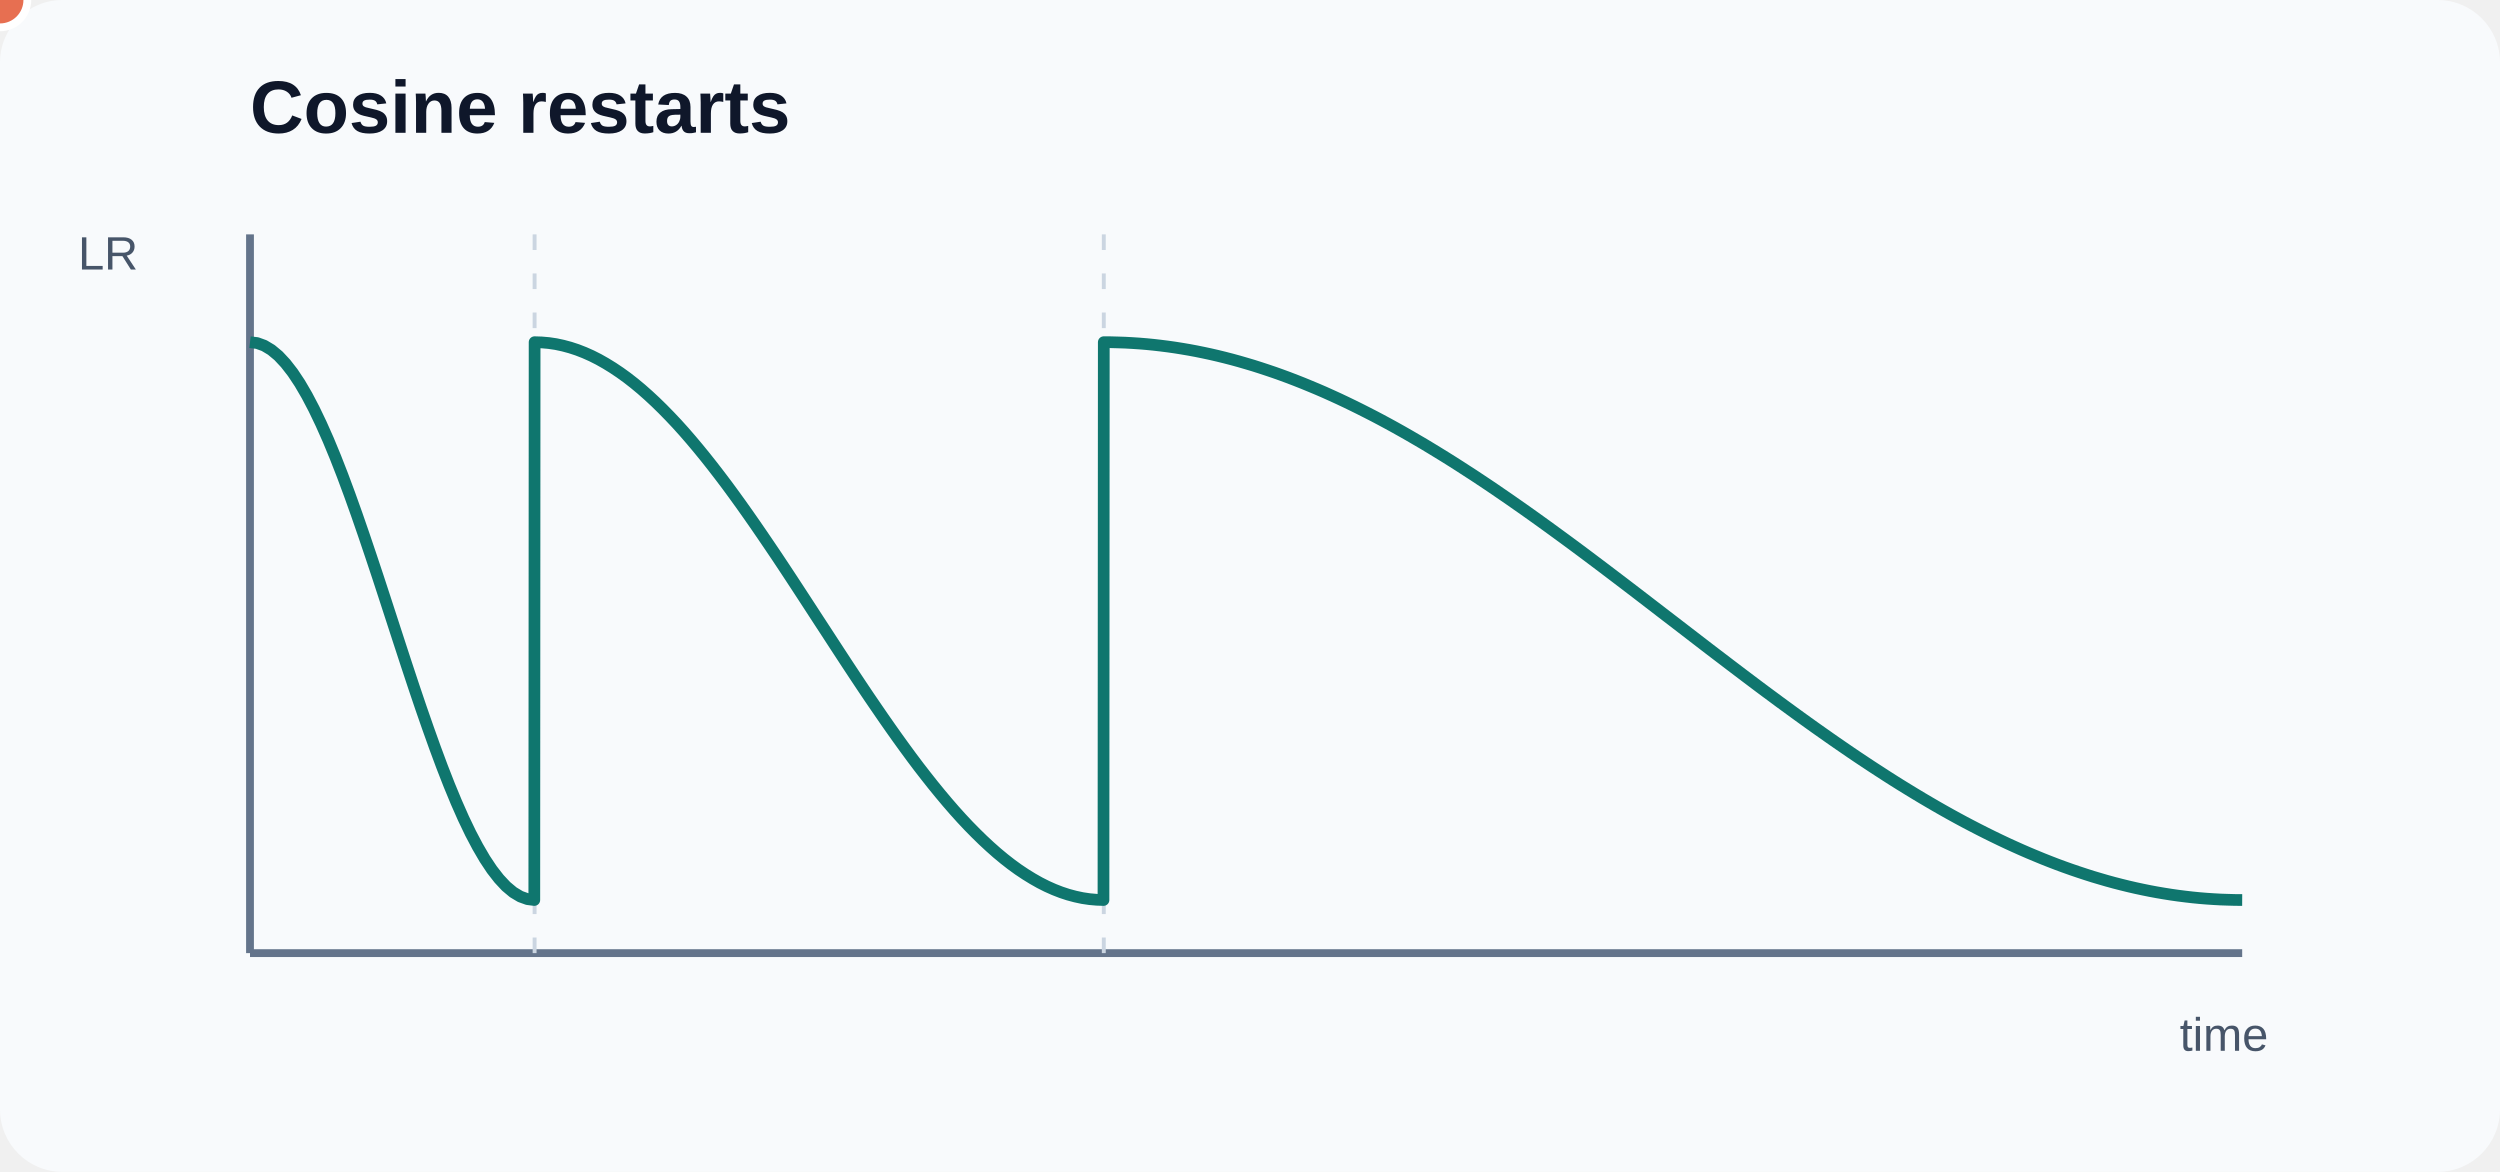
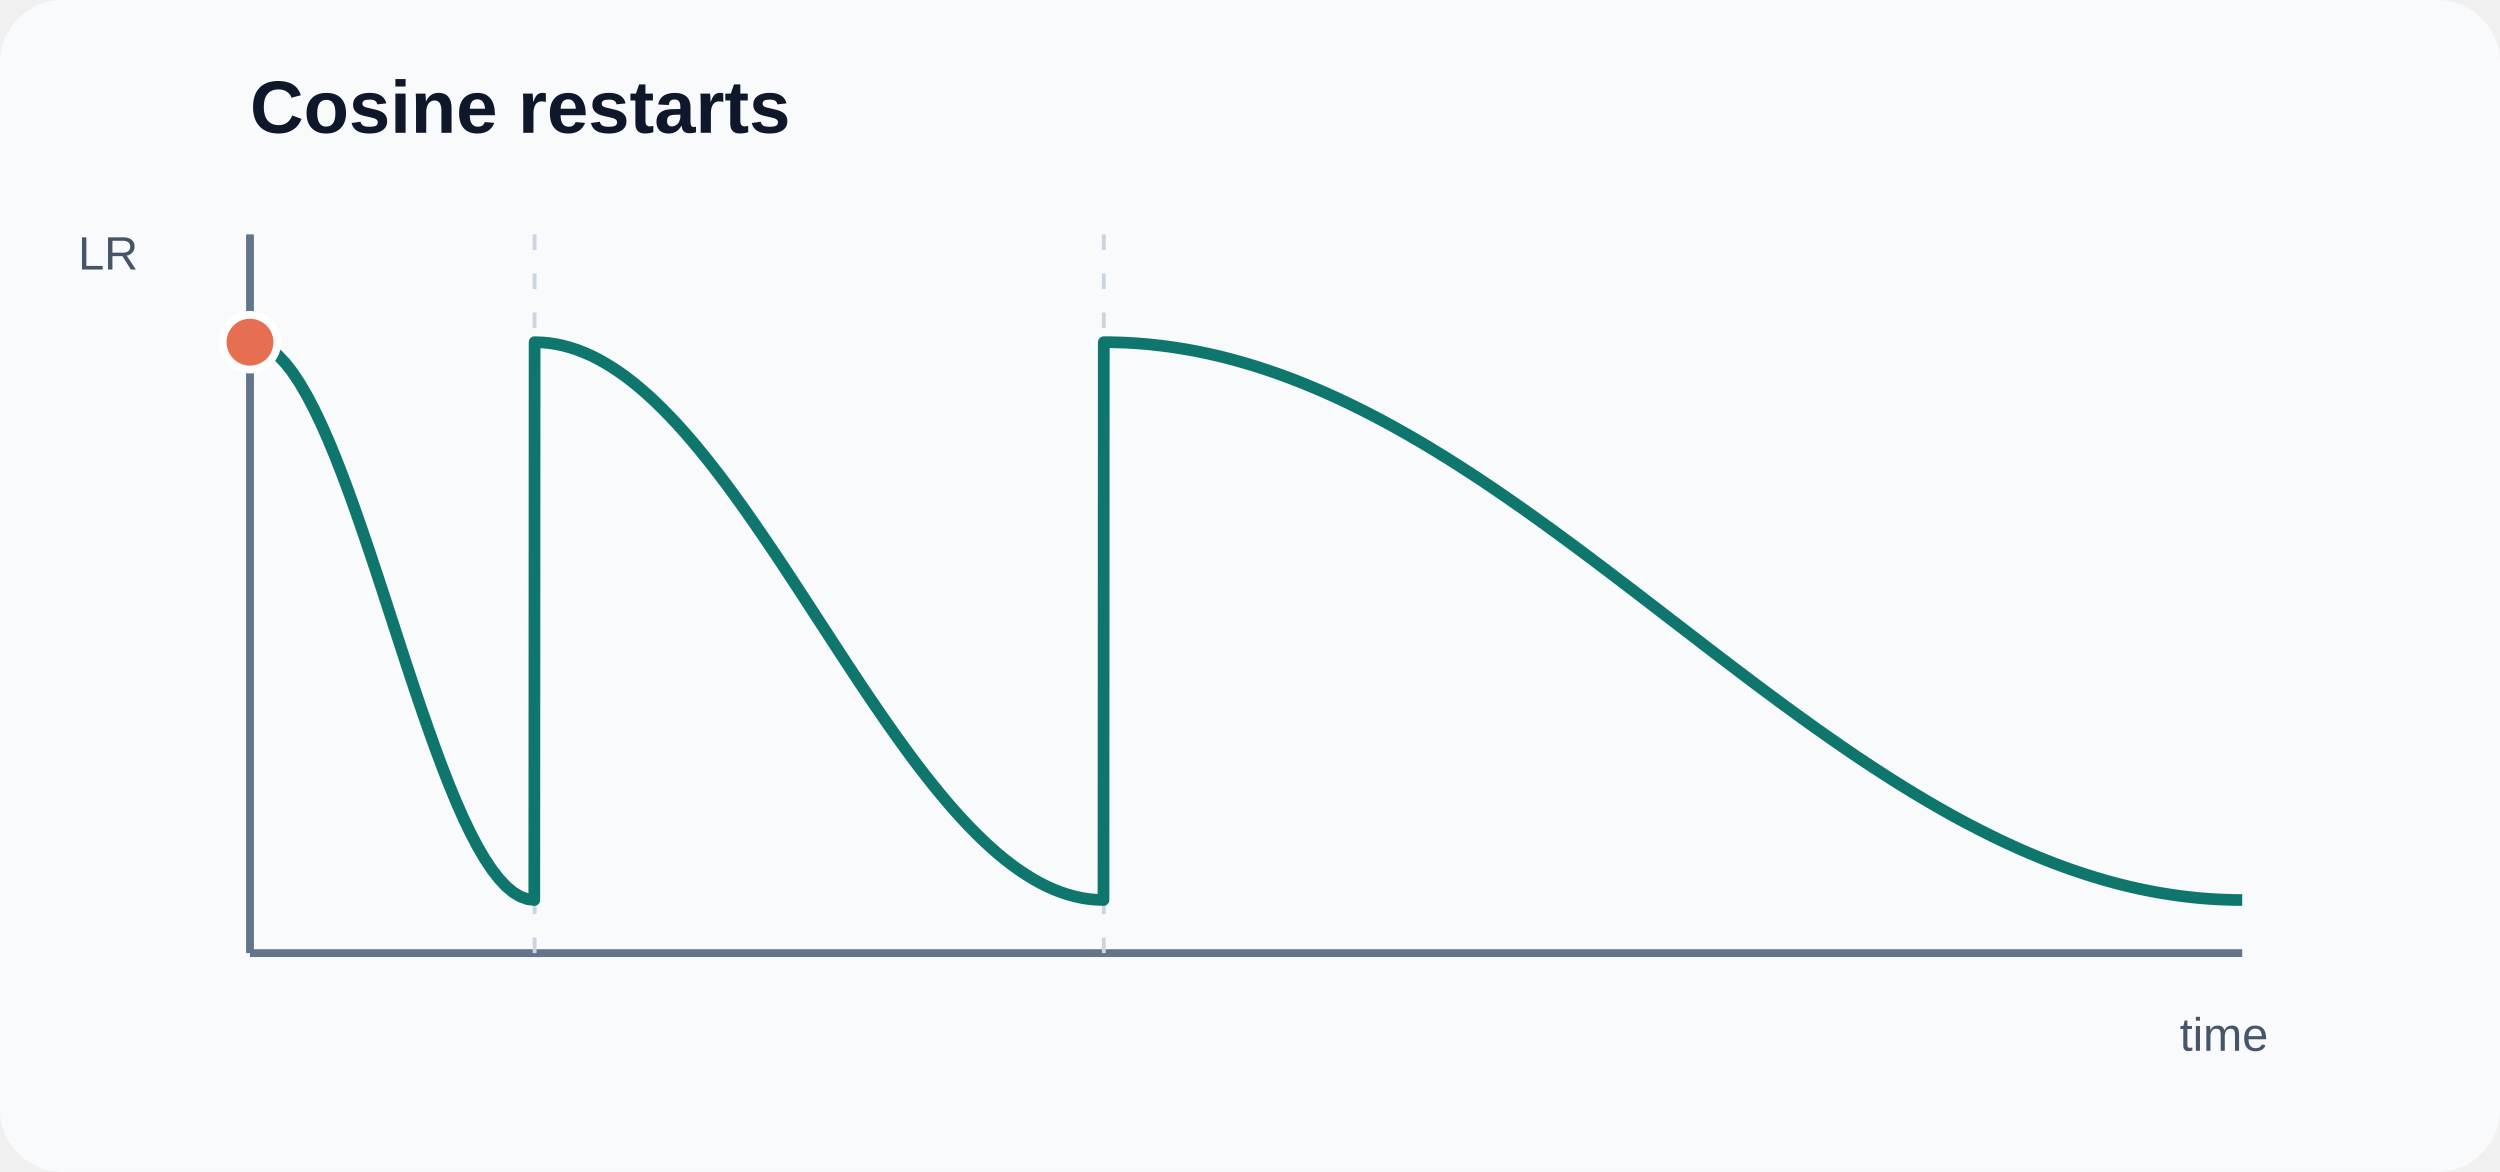
<svg xmlns="http://www.w3.org/2000/svg" width="640" height="300" viewBox="0 0 640 300" role="img" aria-labelledby="title desc">
  <rect width="640" height="300" rx="16" fill="#f8fafc" />
  <text x="64" y="34" font-family="Arial,sans-serif" font-size="19" font-weight="600" fill="#0f172a">Cosine restarts</text>
  <line x1="64" y1="60" x2="64" y2="244" stroke="#64748b" stroke-width="2" />
  <line x1="64" y1="244" x2="574" y2="244" stroke="#64748b" stroke-width="2" />
  <text x="20" y="69" font-size="12" font-family="Arial" fill="#475569">LR</text>
  <text x="558" y="269" font-size="12" font-family="Arial" fill="#475569">time</text>
  <line x1="136.857" y1="60" x2="136.857" y2="244" stroke="#cbd5e1" stroke-dasharray="4 6" />
  <line x1="282.571" y1="60" x2="282.571" y2="244" stroke="#cbd5e1" stroke-dasharray="4 6" />
  <path d="M64.00 87.60 L65.82 87.82 L67.64 88.48 L69.46 89.57 L71.29 91.09 L73.11 93.04 L74.93 95.38 L76.75 98.12 L78.57 101.24 L80.39 104.71 L82.21 108.51 L84.04 112.63 L85.86 117.03 L87.68 121.69 L89.50 126.59 L91.32 131.68 L93.14 136.94 L94.96 142.33 L96.79 147.83 L98.61 153.40 L100.43 159.00 L102.25 164.60 L104.07 170.17 L105.89 175.67 L107.71 181.06 L109.54 186.32 L111.36 191.41 L113.18 196.31 L115.00 200.97 L116.82 205.37 L118.64 209.49 L120.46 213.29 L122.29 216.76 L124.11 219.88 L125.93 222.62 L127.75 224.96 L129.57 226.91 L131.39 228.43 L133.21 229.52 L135.04 230.18 L136.78 230.40 L136.86 87.60 L138.68 87.66 L140.50 87.82 L142.32 88.09 L144.14 88.48 L145.96 88.97 L147.79 89.57 L149.61 90.28 L151.43 91.09 L153.25 92.01 L155.07 93.04 L156.89 94.16 L158.71 95.38 L160.54 96.70 L162.36 98.12 L164.18 99.63 L166.00 101.24 L167.82 102.93 L169.64 104.71 L171.46 106.57 L173.29 108.51 L175.11 110.53 L176.93 112.63 L178.75 114.80 L180.57 117.03 L182.39 119.33 L184.21 121.69 L186.04 124.11 L187.86 126.59 L189.68 129.11 L191.50 131.68 L193.32 134.29 L195.14 136.94 L196.96 139.62 L198.79 142.33 L200.61 145.07 L202.43 147.83 L204.25 150.61 L206.07 153.40 L207.89 156.20 L209.71 159.00 L211.54 161.80 L213.36 164.60 L215.18 167.39 L217.00 170.17 L218.82 172.93 L220.64 175.67 L222.46 178.38 L224.29 181.06 L226.11 183.71 L227.93 186.32 L229.75 188.89 L231.57 191.41 L233.39 193.89 L235.21 196.31 L237.04 198.67 L238.86 200.97 L240.68 203.20 L242.50 205.37 L244.32 207.47 L246.14 209.49 L247.96 211.43 L249.79 213.29 L251.61 215.07 L253.43 216.76 L255.25 218.37 L257.07 219.88 L258.89 221.30 L260.71 222.62 L262.54 223.84 L264.36 224.96 L266.18 225.99 L268.00 226.91 L269.82 227.72 L271.64 228.43 L273.46 229.03 L275.29 229.52 L277.11 229.91 L278.93 230.18 L280.75 230.34 L282.49 230.40 L282.57 87.60 L284.39 87.61 L286.21 87.66 L288.04 87.72 L289.86 87.82 L291.68 87.94 L293.50 88.09 L295.32 88.27 L297.14 88.48 L298.96 88.71 L300.79 88.97 L302.61 89.26 L304.43 89.57 L306.25 89.91 L308.07 90.28 L309.89 90.67 L311.71 91.09 L313.54 91.54 L315.36 92.01 L317.18 92.51 L319.00 93.04 L320.82 93.58 L322.64 94.16 L324.46 94.76 L326.29 95.38 L328.11 96.03 L329.93 96.70 L331.75 97.40 L333.57 98.12 L335.39 98.87 L337.21 99.63 L339.04 100.42 L340.86 101.24 L342.68 102.07 L344.50 102.93 L346.32 103.81 L348.14 104.71 L349.96 105.63 L351.79 106.57 L353.61 107.53 L355.43 108.51 L357.25 109.51 L359.07 110.53 L360.89 111.57 L362.71 112.63 L364.54 113.70 L366.36 114.80 L368.18 115.91 L370.00 117.03 L371.82 118.17 L373.64 119.33 L375.46 120.51 L377.29 121.69 L379.11 122.90 L380.93 124.11 L382.75 125.34 L384.57 126.59 L386.39 127.84 L388.21 129.11 L390.04 130.39 L391.86 131.68 L393.68 132.98 L395.50 134.29 L397.32 135.61 L399.14 136.94 L400.96 138.27 L402.79 139.62 L404.61 140.97 L406.43 142.33 L408.25 143.70 L410.07 145.07 L411.89 146.45 L413.71 147.83 L415.54 149.22 L417.36 150.61 L419.18 152.00 L421.00 153.40 L422.82 154.80 L424.64 156.20 L426.46 157.60 L428.29 159.00 L430.11 160.40 L431.93 161.80 L433.75 163.20 L435.57 164.60 L437.39 166.00 L439.21 167.39 L441.04 168.78 L442.86 170.17 L444.68 171.55 L446.50 172.93 L448.32 174.30 L450.14 175.67 L451.96 177.03 L453.79 178.38 L455.61 179.73 L457.43 181.06 L459.25 182.39 L461.07 183.71 L462.89 185.02 L464.71 186.32 L466.54 187.61 L468.36 188.89 L470.18 190.16 L472.00 191.41 L473.82 192.66 L475.64 193.89 L477.46 195.10 L479.29 196.31 L481.11 197.49 L482.93 198.67 L484.75 199.83 L486.57 200.97 L488.39 202.09 L490.21 203.20 L492.04 204.30 L493.86 205.37 L495.68 206.43 L497.50 207.47 L499.32 208.49 L501.14 209.49 L502.96 210.47 L504.79 211.43 L506.61 212.37 L508.43 213.29 L510.25 214.19 L512.07 215.07 L513.89 215.93 L515.71 216.76 L517.54 217.58 L519.36 218.37 L521.18 219.13 L523.00 219.88 L524.82 220.60 L526.64 221.30 L528.46 221.97 L530.29 222.62 L532.11 223.24 L533.93 223.84 L535.75 224.42 L537.57 224.96 L539.39 225.49 L541.21 225.99 L543.04 226.46 L544.86 226.91 L546.68 227.33 L548.50 227.72 L550.32 228.09 L552.14 228.43 L553.96 228.74 L555.79 229.03 L557.61 229.29 L559.43 229.52 L561.25 229.73 L563.07 229.91 L564.89 230.06 L566.71 230.18 L568.54 230.28 L570.36 230.34 L572.18 230.39 L574.00 230.40" fill="none" stroke="#0f766e" stroke-width="3" stroke-linejoin="round" />
-   <circle r="7" fill="#e76f51" stroke="#fff" stroke-width="2">
-     <animateMotion dur="10s" repeatCount="indefinite" calcMode="linear" path="M64.00 87.60 L65.82 87.82 L67.64 88.48 L69.46 89.57 L71.29 91.09 L73.11 93.04 L74.93 95.38 L76.75 98.12 L78.57 101.24 L80.39 104.71 L82.21 108.51 L84.04 112.63 L85.86 117.03 L87.68 121.69 L89.50 126.59 L91.32 131.68 L93.14 136.94 L94.96 142.33 L96.79 147.83 L98.61 153.40 L100.43 159.00 L102.25 164.60 L104.07 170.17 L105.89 175.67 L107.71 181.06 L109.54 186.32 L111.36 191.41 L113.18 196.31 L115.00 200.97 L116.82 205.37 L118.64 209.49 L120.46 213.29 L122.29 216.76 L124.11 219.88 L125.93 222.62 L127.75 224.96 L129.57 226.91 L131.39 228.43 L133.21 229.52 L135.04 230.18 L136.78 230.40 L136.86 87.60 L138.68 87.66 L140.50 87.82 L142.32 88.09 L144.14 88.48 L145.96 88.97 L147.79 89.57 L149.61 90.28 L151.43 91.09 L153.25 92.01 L155.07 93.04 L156.89 94.16 L158.71 95.38 L160.54 96.70 L162.36 98.12 L164.18 99.63 L166.00 101.24 L167.82 102.93 L169.64 104.71 L171.46 106.57 L173.29 108.51 L175.11 110.53 L176.93 112.63 L178.75 114.80 L180.57 117.03 L182.39 119.33 L184.21 121.69 L186.04 124.11 L187.86 126.59 L189.68 129.11 L191.50 131.68 L193.32 134.29 L195.14 136.94 L196.96 139.62 L198.79 142.33 L200.61 145.07 L202.43 147.83 L204.25 150.61 L206.07 153.40 L207.89 156.20 L209.71 159.00 L211.54 161.80 L213.36 164.60 L215.18 167.39 L217.00 170.17 L218.82 172.93 L220.64 175.67 L222.46 178.38 L224.29 181.06 L226.11 183.71 L227.93 186.32 L229.75 188.89 L231.57 191.41 L233.39 193.89 L235.21 196.31 L237.04 198.67 L238.86 200.97 L240.68 203.20 L242.50 205.37 L244.32 207.47 L246.14 209.49 L247.96 211.43 L249.79 213.29 L251.61 215.07 L253.43 216.76 L255.25 218.37 L257.07 219.88 L258.89 221.30 L260.71 222.62 L262.54 223.84 L264.36 224.96 L266.18 225.99 L268.00 226.91 L269.82 227.72 L271.64 228.43 L273.46 229.03 L275.29 229.52 L277.11 229.91 L278.93 230.18 L280.75 230.34 L282.49 230.40 L282.57 87.60 L284.39 87.61 L286.21 87.66 L288.04 87.72 L289.86 87.82 L291.68 87.94 L293.50 88.09 L295.32 88.27 L297.14 88.48 L298.96 88.71 L300.79 88.97 L302.61 89.26 L304.43 89.57 L306.25 89.91 L308.07 90.28 L309.89 90.67 L311.71 91.09 L313.54 91.54 L315.36 92.01 L317.18 92.51 L319.00 93.04 L320.82 93.58 L322.64 94.16 L324.46 94.76 L326.29 95.38 L328.11 96.03 L329.93 96.70 L331.75 97.40 L333.57 98.12 L335.39 98.87 L337.21 99.63 L339.04 100.42 L340.86 101.24 L342.68 102.07 L344.50 102.93 L346.32 103.81 L348.14 104.71 L349.96 105.63 L351.79 106.57 L353.61 107.53 L355.43 108.51 L357.25 109.51 L359.07 110.53 L360.89 111.57 L362.71 112.63 L364.54 113.70 L366.36 114.80 L368.18 115.91 L370.00 117.03 L371.82 118.17 L373.64 119.33 L375.46 120.51 L377.29 121.69 L379.11 122.90 L380.93 124.11 L382.75 125.34 L384.57 126.59 L386.39 127.84 L388.21 129.11 L390.04 130.39 L391.86 131.68 L393.68 132.98 L395.50 134.29 L397.32 135.61 L399.14 136.94 L400.96 138.27 L402.79 139.62 L404.61 140.97 L406.43 142.33 L408.25 143.70 L410.07 145.07 L411.89 146.45 L413.71 147.83 L415.54 149.22 L417.36 150.61 L419.18 152.00 L421.00 153.40 L422.82 154.80 L424.64 156.20 L426.46 157.60 L428.29 159.00 L430.11 160.40 L431.93 161.80 L433.75 163.20 L435.57 164.60 L437.39 166.00 L439.21 167.39 L441.04 168.78 L442.86 170.17 L444.68 171.55 L446.50 172.93 L448.32 174.30 L450.14 175.67 L451.96 177.03 L453.79 178.38 L455.61 179.73 L457.43 181.06 L459.25 182.39 L461.07 183.71 L462.89 185.02 L464.71 186.32 L466.54 187.61 L468.36 188.89 L470.18 190.16 L472.00 191.41 L473.82 192.66 L475.64 193.89 L477.46 195.10 L479.29 196.31 L481.11 197.49 L482.93 198.67 L484.75 199.83 L486.57 200.97 L488.39 202.09 L490.21 203.20 L492.04 204.30 L493.86 205.37 L495.68 206.43 L497.50 207.47 L499.32 208.49 L501.14 209.49 L502.96 210.47 L504.79 211.43 L506.61 212.37 L508.43 213.29 L510.25 214.19 L512.07 215.07 L513.89 215.93 L515.71 216.76 L517.54 217.58 L519.36 218.37 L521.18 219.13 L523.00 219.88 L524.82 220.60 L526.64 221.30 L528.46 221.97 L530.29 222.62 L532.11 223.24 L533.93 223.84 L535.75 224.42 L537.57 224.96 L539.39 225.49 L541.21 225.99 L543.04 226.46 L544.86 226.91 L546.68 227.33 L548.50 227.72 L550.32 228.09 L552.14 228.43 L553.96 228.74 L555.79 229.03 L557.61 229.29 L559.43 229.52 L561.25 229.73 L563.07 229.91 L564.89 230.06 L566.71 230.18 L568.54 230.28 L570.36 230.34 L572.18 230.39 L574.00 230.40" />
+   <circle cx="64" cy="87.6" r="7" fill="#e76f51" stroke="#fff" stroke-width="2">
+     <animate attributeName="cx" dur="10s" repeatCount="indefinite" calcMode="linear" keyTimes="0;0.007;0.014;0.021;0.029;0.036;0.043;0.05;0.057;0.064;0.071;0.079;0.086;0.093;0.1;0.107;0.114;0.121;0.129;0.136;0.143;0.143;0.143;0.15;0.157;0.164;0.171;0.179;0.186;0.193;0.2;0.207;0.214;0.221;0.229;0.236;0.243;0.25;0.257;0.264;0.271;0.279;0.286;0.293;0.3;0.307;0.314;0.321;0.329;0.336;0.343;0.35;0.357;0.364;0.371;0.379;0.386;0.393;0.4;0.407;0.414;0.421;0.429;0.429;0.429;0.436;0.443;0.45;0.457;0.464;0.471;0.479;0.486;0.493;0.5;0.507;0.514;0.521;0.529;0.536;0.543;0.55;0.557;0.564;0.571;0.579;0.586;0.593;0.6;0.607;0.614;0.621;0.629;0.636;0.643;0.65;0.657;0.664;0.671;0.679;0.686;0.693;0.7;0.707;0.714;0.721;0.729;0.736;0.743;0.75;0.757;0.764;0.771;0.779;0.786;0.793;0.8;0.807;0.814;0.821;0.829;0.836;0.843;0.85;0.857;0.864;0.871;0.879;0.886;0.893;0.9;0.907;0.914;0.921;0.929;0.936;0.943;0.95;0.957;0.964;0.971;0.979;0.986;0.993;1" values="64.00;67.64;71.29;74.93;78.57;82.21;85.86;89.50;93.14;96.79;100.43;104.07;107.71;111.36;115.00;118.64;122.29;125.93;129.57;133.21;136.86;136.86;136.86;140.50;144.14;147.79;151.43;155.07;158.71;162.36;166.00;169.64;173.29;176.93;180.57;184.21;187.86;191.50;195.14;198.79;202.43;206.07;209.71;213.36;217.00;220.64;224.29;227.93;231.57;235.21;238.86;242.50;246.14;249.79;253.43;257.07;260.71;264.36;268.00;271.64;275.29;278.93;282.57;282.57;282.57;286.21;289.86;293.50;297.14;300.79;304.43;308.07;311.71;315.36;319.00;322.64;326.29;329.93;333.57;337.21;340.86;344.50;348.14;351.79;355.43;359.07;362.71;366.36;370.00;373.64;377.29;380.93;384.57;388.21;391.86;395.50;399.14;402.79;406.43;410.07;413.71;417.36;421.00;424.64;428.29;431.93;435.57;439.21;442.86;446.50;450.14;453.79;457.43;461.07;464.71;468.36;472.00;475.64;479.29;482.93;486.57;490.21;493.86;497.50;501.14;504.79;508.43;512.07;515.71;519.36;523.00;526.64;530.29;533.93;537.57;541.21;544.86;548.50;552.14;555.79;559.43;563.07;566.71;570.36;574.00" />
+     <animate attributeName="cy" dur="10s" repeatCount="indefinite" calcMode="linear" keyTimes="0;0.007;0.014;0.021;0.029;0.036;0.043;0.05;0.057;0.064;0.071;0.079;0.086;0.093;0.1;0.107;0.114;0.121;0.129;0.136;0.143;0.143;0.143;0.15;0.157;0.164;0.171;0.179;0.186;0.193;0.2;0.207;0.214;0.221;0.229;0.236;0.243;0.25;0.257;0.264;0.271;0.279;0.286;0.293;0.3;0.307;0.314;0.321;0.329;0.336;0.343;0.35;0.357;0.364;0.371;0.379;0.386;0.393;0.4;0.407;0.414;0.421;0.429;0.429;0.429;0.436;0.443;0.45;0.457;0.464;0.471;0.479;0.486;0.493;0.5;0.507;0.514;0.521;0.529;0.536;0.543;0.55;0.557;0.564;0.571;0.579;0.586;0.593;0.6;0.607;0.614;0.621;0.629;0.636;0.643;0.65;0.657;0.664;0.671;0.679;0.686;0.693;0.7;0.707;0.714;0.721;0.729;0.736;0.743;0.75;0.757;0.764;0.771;0.779;0.786;0.793;0.8;0.807;0.814;0.821;0.829;0.836;0.843;0.85;0.857;0.864;0.871;0.879;0.886;0.893;0.9;0.907;0.914;0.921;0.929;0.936;0.943;0.95;0.957;0.964;0.971;0.979;0.986;0.993;1" values="87.60;88.48;91.09;95.38;101.24;108.51;117.03;126.59;136.94;147.83;159.00;170.17;181.06;191.41;200.97;209.49;216.76;222.62;226.91;229.52;230.40;87.60;87.60;87.82;88.48;89.57;91.09;93.04;95.38;98.12;101.24;104.71;108.51;112.63;117.03;121.69;126.59;131.68;136.94;142.33;147.83;153.40;159.00;164.60;170.17;175.67;181.06;186.32;191.41;196.31;200.97;205.37;209.49;213.29;216.76;219.88;222.62;224.96;226.91;228.43;229.52;230.18;230.40;87.60;87.60;87.66;87.82;88.09;88.48;88.97;89.57;90.28;91.09;92.01;93.04;94.16;95.38;96.70;98.12;99.63;101.24;102.93;104.71;106.57;108.51;110.53;112.63;114.80;117.03;119.33;121.69;124.11;126.59;129.11;131.68;134.29;136.94;139.62;142.33;145.07;147.83;150.61;153.40;156.20;159.00;161.80;164.60;167.39;170.17;172.93;175.67;178.38;181.06;183.71;186.32;188.89;191.41;193.89;196.31;198.67;200.97;203.20;205.37;207.47;209.49;211.43;213.29;215.07;216.76;218.37;219.88;221.30;222.62;223.84;224.96;225.99;226.91;227.72;228.43;229.03;229.52;229.91;230.18;230.34;230.40" />
  </circle>
-   <path d="M64.00 87.60 L65.82 87.82 L67.64 88.48 L69.46 89.57 L71.29 91.09 L73.11 93.04 L74.93 95.38 L76.75 98.12 L78.57 101.24 L80.39 104.71 L82.21 108.51 L84.04 112.63 L85.86 117.03 L87.68 121.69 L89.50 126.59 L91.32 131.68 L93.14 136.94 L94.96 142.33 L96.79 147.83 L98.61 153.40 L100.43 159.00 L102.25 164.60 L104.07 170.17 L105.89 175.67 L107.71 181.06 L109.54 186.32 L111.36 191.41 L113.18 196.31 L115.00 200.97 L116.82 205.37 L118.64 209.49 L120.46 213.29 L122.29 216.76 L124.11 219.88 L125.93 222.62 L127.75 224.96 L129.57 226.91 L131.39 228.43 L133.21 229.52 L135.04 230.18 L136.78 230.40 L136.86 87.60 L138.68 87.66 L140.50 87.82 L142.32 88.09 L144.14 88.48 L145.96 88.97 L147.79 89.57 L149.61 90.28 L151.43 91.09 L153.25 92.01 L155.07 93.04 L156.89 94.16 L158.71 95.38 L160.54 96.70 L162.36 98.12 L164.18 99.63 L166.00 101.24 L167.82 102.93 L169.64 104.71 L171.46 106.57 L173.29 108.51 L175.11 110.53 L176.93 112.63 L178.75 114.80 L180.57 117.03 L182.39 119.33 L184.21 121.69 L186.04 124.11 L187.86 126.59 L189.68 129.11 L191.50 131.68 L193.32 134.29 L195.14 136.94 L196.96 139.62 L198.79 142.33 L200.61 145.07 L202.43 147.83 L204.25 150.61 L206.07 153.40 L207.89 156.20 L209.71 159.00 L211.54 161.80 L213.36 164.60 L215.18 167.39 L217.00 170.17 L218.82 172.93 L220.64 175.67 L222.46 178.38 L224.29 181.06 L226.11 183.71 L227.93 186.32 L229.75 188.89 L231.57 191.41 L233.39 193.89 L235.21 196.31 L237.04 198.67 L238.86 200.97 L240.68 203.20 L242.50 205.37 L244.32 207.47 L246.14 209.49 L247.96 211.43 L249.79 213.29 L251.61 215.07 L253.43 216.76 L255.25 218.37 L257.07 219.88 L258.89 221.30 L260.71 222.62 L262.54 223.84 L264.36 224.96 L266.18 225.99 L268.00 226.91 L269.82 227.72 L271.64 228.43 L273.46 229.03 L275.29 229.52 L277.11 229.91 L278.93 230.18 L280.75 230.34 L282.49 230.40 L282.57 87.60 L284.39 87.61 L286.21 87.66 L288.04 87.72 L289.86 87.82 L291.68 87.94 L293.50 88.09 L295.32 88.27 L297.14 88.48 L298.96 88.71 L300.79 88.97 L302.61 89.26 L304.43 89.57 L306.25 89.91 L308.07 90.28 L309.89 90.67 L311.71 91.09 L313.54 91.54 L315.36 92.01 L317.18 92.51 L319.00 93.04 L320.82 93.58 L322.64 94.16 L324.46 94.76 L326.29 95.38 L328.11 96.03 L329.93 96.70 L331.75 97.40 L333.57 98.12 L335.39 98.87 L337.21 99.63 L339.04 100.42 L340.86 101.24 L342.68 102.07 L344.50 102.93 L346.32 103.81 L348.14 104.71 L349.96 105.63 L351.79 106.57 L353.61 107.53 L355.43 108.51 L357.25 109.51 L359.07 110.53 L360.89 111.57 L362.71 112.63 L364.54 113.70 L366.36 114.80 L368.18 115.91 L370.00 117.03 L371.82 118.17 L373.64 119.33 L375.46 120.51 L377.29 121.69 L379.11 122.90 L380.93 124.11 L382.75 125.34 L384.57 126.59 L386.39 127.84 L388.21 129.11 L390.04 130.39 L391.86 131.68 L393.68 132.98 L395.50 134.29 L397.32 135.61 L399.14 136.94 L400.96 138.27 L402.79 139.62 L404.61 140.97 L406.43 142.33 L408.25 143.70 L410.07 145.07 L411.89 146.45 L413.71 147.83 L415.54 149.22 L417.36 150.61 L419.18 152.00 L421.00 153.40 L422.82 154.80 L424.64 156.20 L426.46 157.60 L428.29 159.00 L430.11 160.40 L431.93 161.80 L433.75 163.20 L435.57 164.60 L437.39 166.00 L439.21 167.39 L441.04 168.78 L442.86 170.17 L444.68 171.55 L446.50 172.93 L448.32 174.30 L450.14 175.67 L451.96 177.03 L453.79 178.38 L455.61 179.73 L457.43 181.06 L459.25 182.39 L461.07 183.71 L462.89 185.02 L464.71 186.32 L466.54 187.61 L468.36 188.89 L470.18 190.16 L472.00 191.41 L473.82 192.66 L475.64 193.89 L477.46 195.10 L479.29 196.31 L481.11 197.49 L482.93 198.67 L484.75 199.83 L486.57 200.97 L488.39 202.09 L490.21 203.20 L492.04 204.30 L493.86 205.37 L495.68 206.43 L497.50 207.47 L499.32 208.49 L501.14 209.49 L502.96 210.47 L504.79 211.43 L506.61 212.37 L508.43 213.29 L510.25 214.19 L512.07 215.07 L513.89 215.93 L515.71 216.76 L517.54 217.58 L519.36 218.37 L521.18 219.13 L523.00 219.88 L524.82 220.60 L526.64 221.30 L528.46 221.97 L530.29 222.62 L532.11 223.24 L533.93 223.84 L535.75 224.42 L537.57 224.96 L539.39 225.49 L541.21 225.99 L543.04 226.46 L544.86 226.91 L546.68 227.33 L548.50 227.72 L550.32 228.09 L552.14 228.43 L553.96 228.74 L555.79 229.03 L557.61 229.29 L559.43 229.52 L561.25 229.73 L563.07 229.91 L564.89 230.06 L566.71 230.18 L568.54 230.28 L570.36 230.34 L572.18 230.39 L574.00 230.40" fill="none" stroke="#0f766e" stroke-width="4" stroke-linecap="round" stroke-dasharray="1700" stroke-dashoffset="1700">
-     <animate attributeName="stroke-dashoffset" values="1700;0;0" keyTimes="0;0.9;1" dur="10s" repeatCount="indefinite" />
-   </path>
-   <style>@media(prefers-reduced-motion:reduce){animate,animateMotion{display:none}}</style>
+   <path d="M64.00 87.60 L65.82 87.82 L67.64 88.48 L69.46 89.57 L71.29 91.09 L73.11 93.04 L74.93 95.38 L76.75 98.12 L78.57 101.24 L80.39 104.71 L82.21 108.51 L84.04 112.63 L85.86 117.03 L87.68 121.69 L89.50 126.59 L91.32 131.68 L93.14 136.94 L94.96 142.33 L96.79 147.83 L98.61 153.40 L100.43 159.00 L102.25 164.60 L104.07 170.17 L105.89 175.67 L107.71 181.06 L109.54 186.32 L111.36 191.41 L113.18 196.31 L115.00 200.97 L116.82 205.37 L118.64 209.49 L120.46 213.29 L122.29 216.76 L124.11 219.88 L125.93 222.62 L127.75 224.96 L129.57 226.91 L131.39 228.43 L133.21 229.52 L135.04 230.18 L136.78 230.40 L136.86 87.60 L138.68 87.66 L140.50 87.82 L142.32 88.09 L144.14 88.48 L145.96 88.97 L147.79 89.57 L149.61 90.28 L151.43 91.09 L153.25 92.01 L155.07 93.04 L156.89 94.16 L158.71 95.38 L160.54 96.70 L162.36 98.12 L164.18 99.63 L166.00 101.24 L167.82 102.93 L169.64 104.71 L171.46 106.57 L173.29 108.51 L175.11 110.53 L176.93 112.63 L178.75 114.80 L180.57 117.03 L182.39 119.33 L184.21 121.69 L186.04 124.11 L187.86 126.59 L189.68 129.11 L191.50 131.68 L193.32 134.29 L195.14 136.94 L196.96 139.62 L198.79 142.33 L200.61 145.07 L202.43 147.83 L204.25 150.61 L206.07 153.40 L207.89 156.20 L209.71 159.00 L211.54 161.80 L213.36 164.60 L215.18 167.39 L217.00 170.17 L218.82 172.93 L220.64 175.67 L222.46 178.38 L224.29 181.06 L226.11 183.71 L227.93 186.32 L229.75 188.89 L231.57 191.41 L233.39 193.89 L235.21 196.31 L237.04 198.67 L238.86 200.97 L240.68 203.20 L242.50 205.37 L244.32 207.47 L246.14 209.49 L247.96 211.43 L249.79 213.29 L251.61 215.07 L253.43 216.76 L255.25 218.37 L257.07 219.88 L258.89 221.30 L260.71 222.62 L262.54 223.84 L264.36 224.96 L266.18 225.99 L268.00 226.91 L269.82 227.72 L271.64 228.43 L273.46 229.03 L275.29 229.52 L277.11 229.91 L278.93 230.18 L280.75 230.34 L282.49 230.40 L282.57 87.60 L284.39 87.61 L286.21 87.66 L288.04 87.72 L289.86 87.82 L291.68 87.94 L293.50 88.09 L295.32 88.27 L297.14 88.48 L298.96 88.71 L300.79 88.97 L302.61 89.26 L304.43 89.57 L306.25 89.91 L308.07 90.28 L309.89 90.67 L311.71 91.09 L313.54 91.54 L315.36 92.01 L317.18 92.51 L319.00 93.04 L320.82 93.58 L322.64 94.16 L324.46 94.76 L326.29 95.38 L328.11 96.03 L329.93 96.70 L331.75 97.40 L333.57 98.12 L335.39 98.87 L337.21 99.63 L339.04 100.42 L340.86 101.24 L342.68 102.07 L344.50 102.93 L346.32 103.81 L348.14 104.71 L349.96 105.63 L351.79 106.57 L353.61 107.53 L355.43 108.51 L357.25 109.51 L359.07 110.53 L360.89 111.57 L362.71 112.63 L364.54 113.70 L366.36 114.80 L368.18 115.91 L370.00 117.03 L371.82 118.17 L373.64 119.33 L375.46 120.51 L377.29 121.69 L379.11 122.90 L380.93 124.11 L382.75 125.34 L384.57 126.59 L386.39 127.84 L388.21 129.11 L390.04 130.39 L391.86 131.68 L393.68 132.98 L395.50 134.29 L397.32 135.61 L399.14 136.94 L400.96 138.27 L402.79 139.62 L404.61 140.97 L406.43 142.33 L408.25 143.70 L410.07 145.07 L411.89 146.45 L413.71 147.83 L415.54 149.22 L417.36 150.61 L419.18 152.00 L421.00 153.40 L422.82 154.80 L424.64 156.20 L426.46 157.60 L428.29 159.00 L430.11 160.40 L431.93 161.80 L433.75 163.20 L435.57 164.60 L437.39 166.00 L439.21 167.39 L441.04 168.78 L442.86 170.17 L444.68 171.55 L446.50 172.93 L448.32 174.30 L450.14 175.67 L451.96 177.03 L453.79 178.38 L455.61 179.73 L457.43 181.06 L459.25 182.39 L461.07 183.71 L462.89 185.02 L464.71 186.32 L466.54 187.61 L468.36 188.89 L470.18 190.16 L472.00 191.41 L473.82 192.66 L475.64 193.89 L477.46 195.10 L479.29 196.31 L481.11 197.49 L482.93 198.67 L484.75 199.83 L486.57 200.97 L488.39 202.09 L490.21 203.20 L492.04 204.30 L493.86 205.37 L495.68 206.43 L497.50 207.47 L499.32 208.49 L501.14 209.49 L502.96 210.47 L504.79 211.43 L506.61 212.37 L508.43 213.29 L510.25 214.19 L512.07 215.07 L513.89 215.93 L515.71 216.76 L517.54 217.58 L519.36 218.37 L521.18 219.13 L523.00 219.88 L524.82 220.60 L526.64 221.30 L528.46 221.97 L530.29 222.62 L532.11 223.24 L533.93 223.84 L535.75 224.42 L537.57 224.96 L539.39 225.49 L541.21 225.99 L543.04 226.46 L544.86 226.91 L546.68 227.33 L548.50 227.72 L550.32 228.09 L552.14 228.43 L553.96 228.74 L555.79 229.03 L557.61 229.29 L559.43 229.52 L561.25 229.73 L563.07 229.91 L564.89 230.06 L566.71 230.18 L568.54 230.28 L570.36 230.34 L572.18 230.39 L574.00 230.40" fill="none" stroke="#0f766e" stroke-width="4" stroke-linecap="round" stroke-dasharray="1700" stroke-dashoffset="1700" />
+   <style>@media(prefers-reduced-motion:reduce){animate{display:none}}</style>
</svg>
